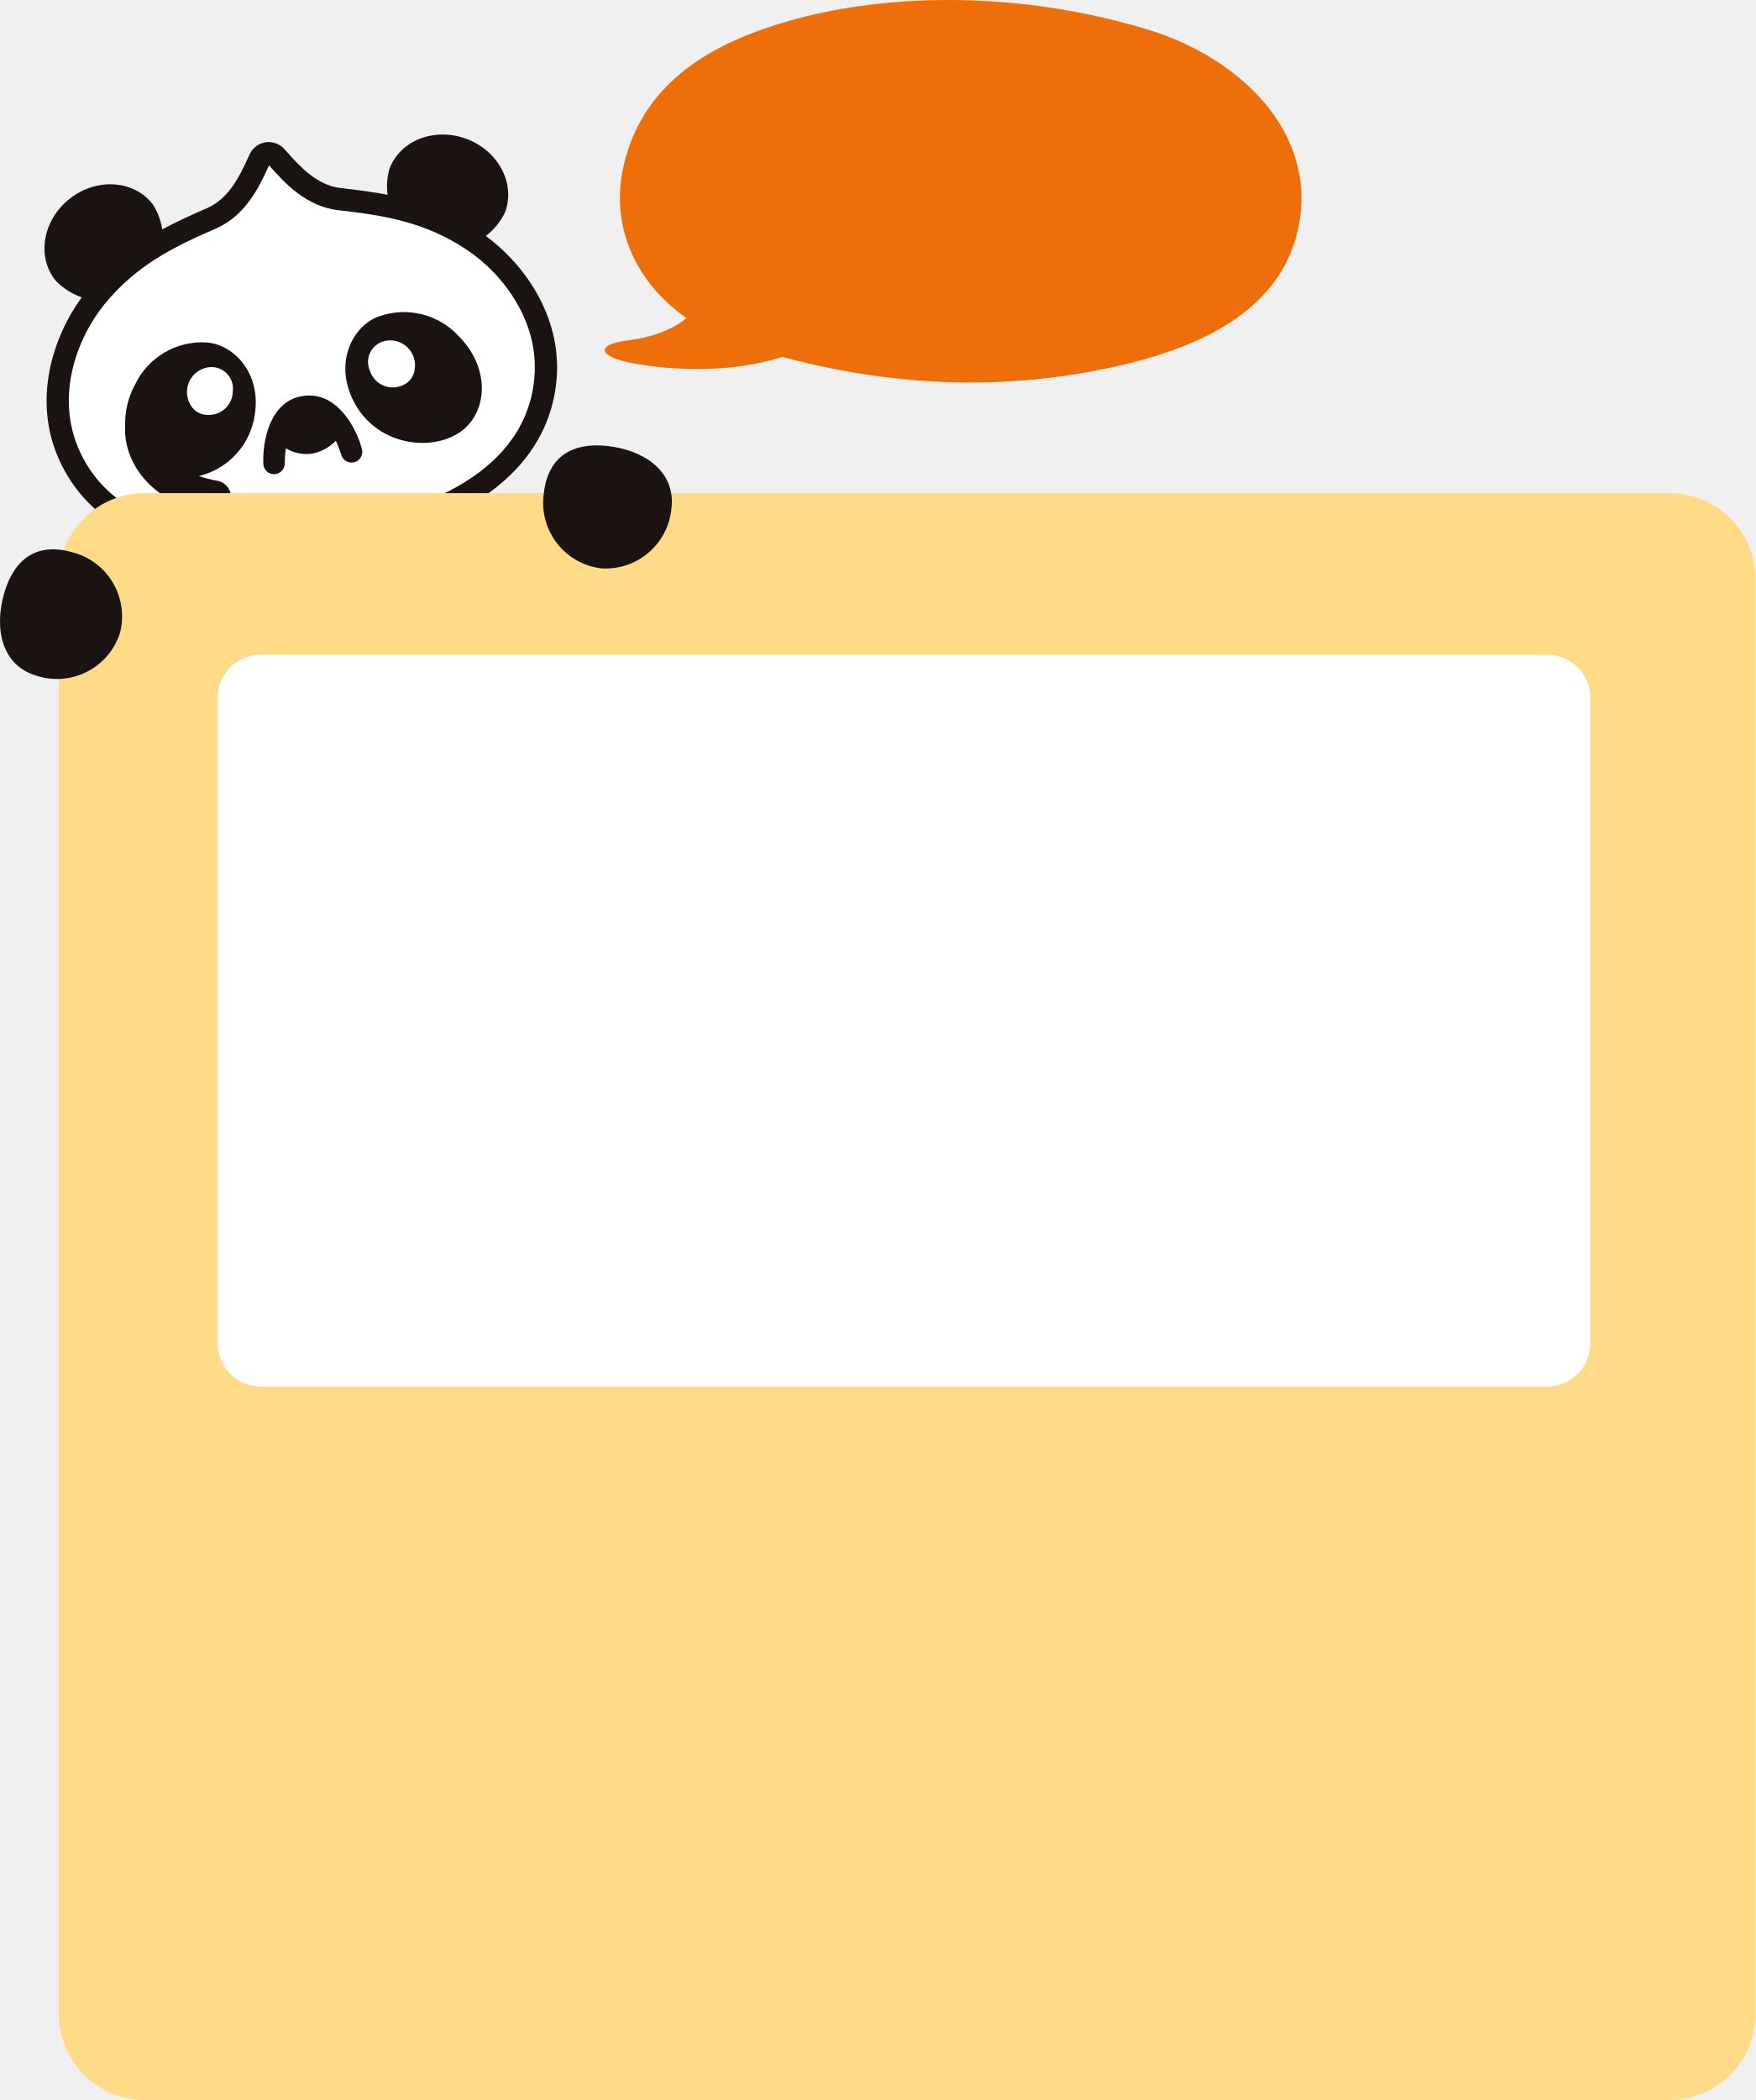
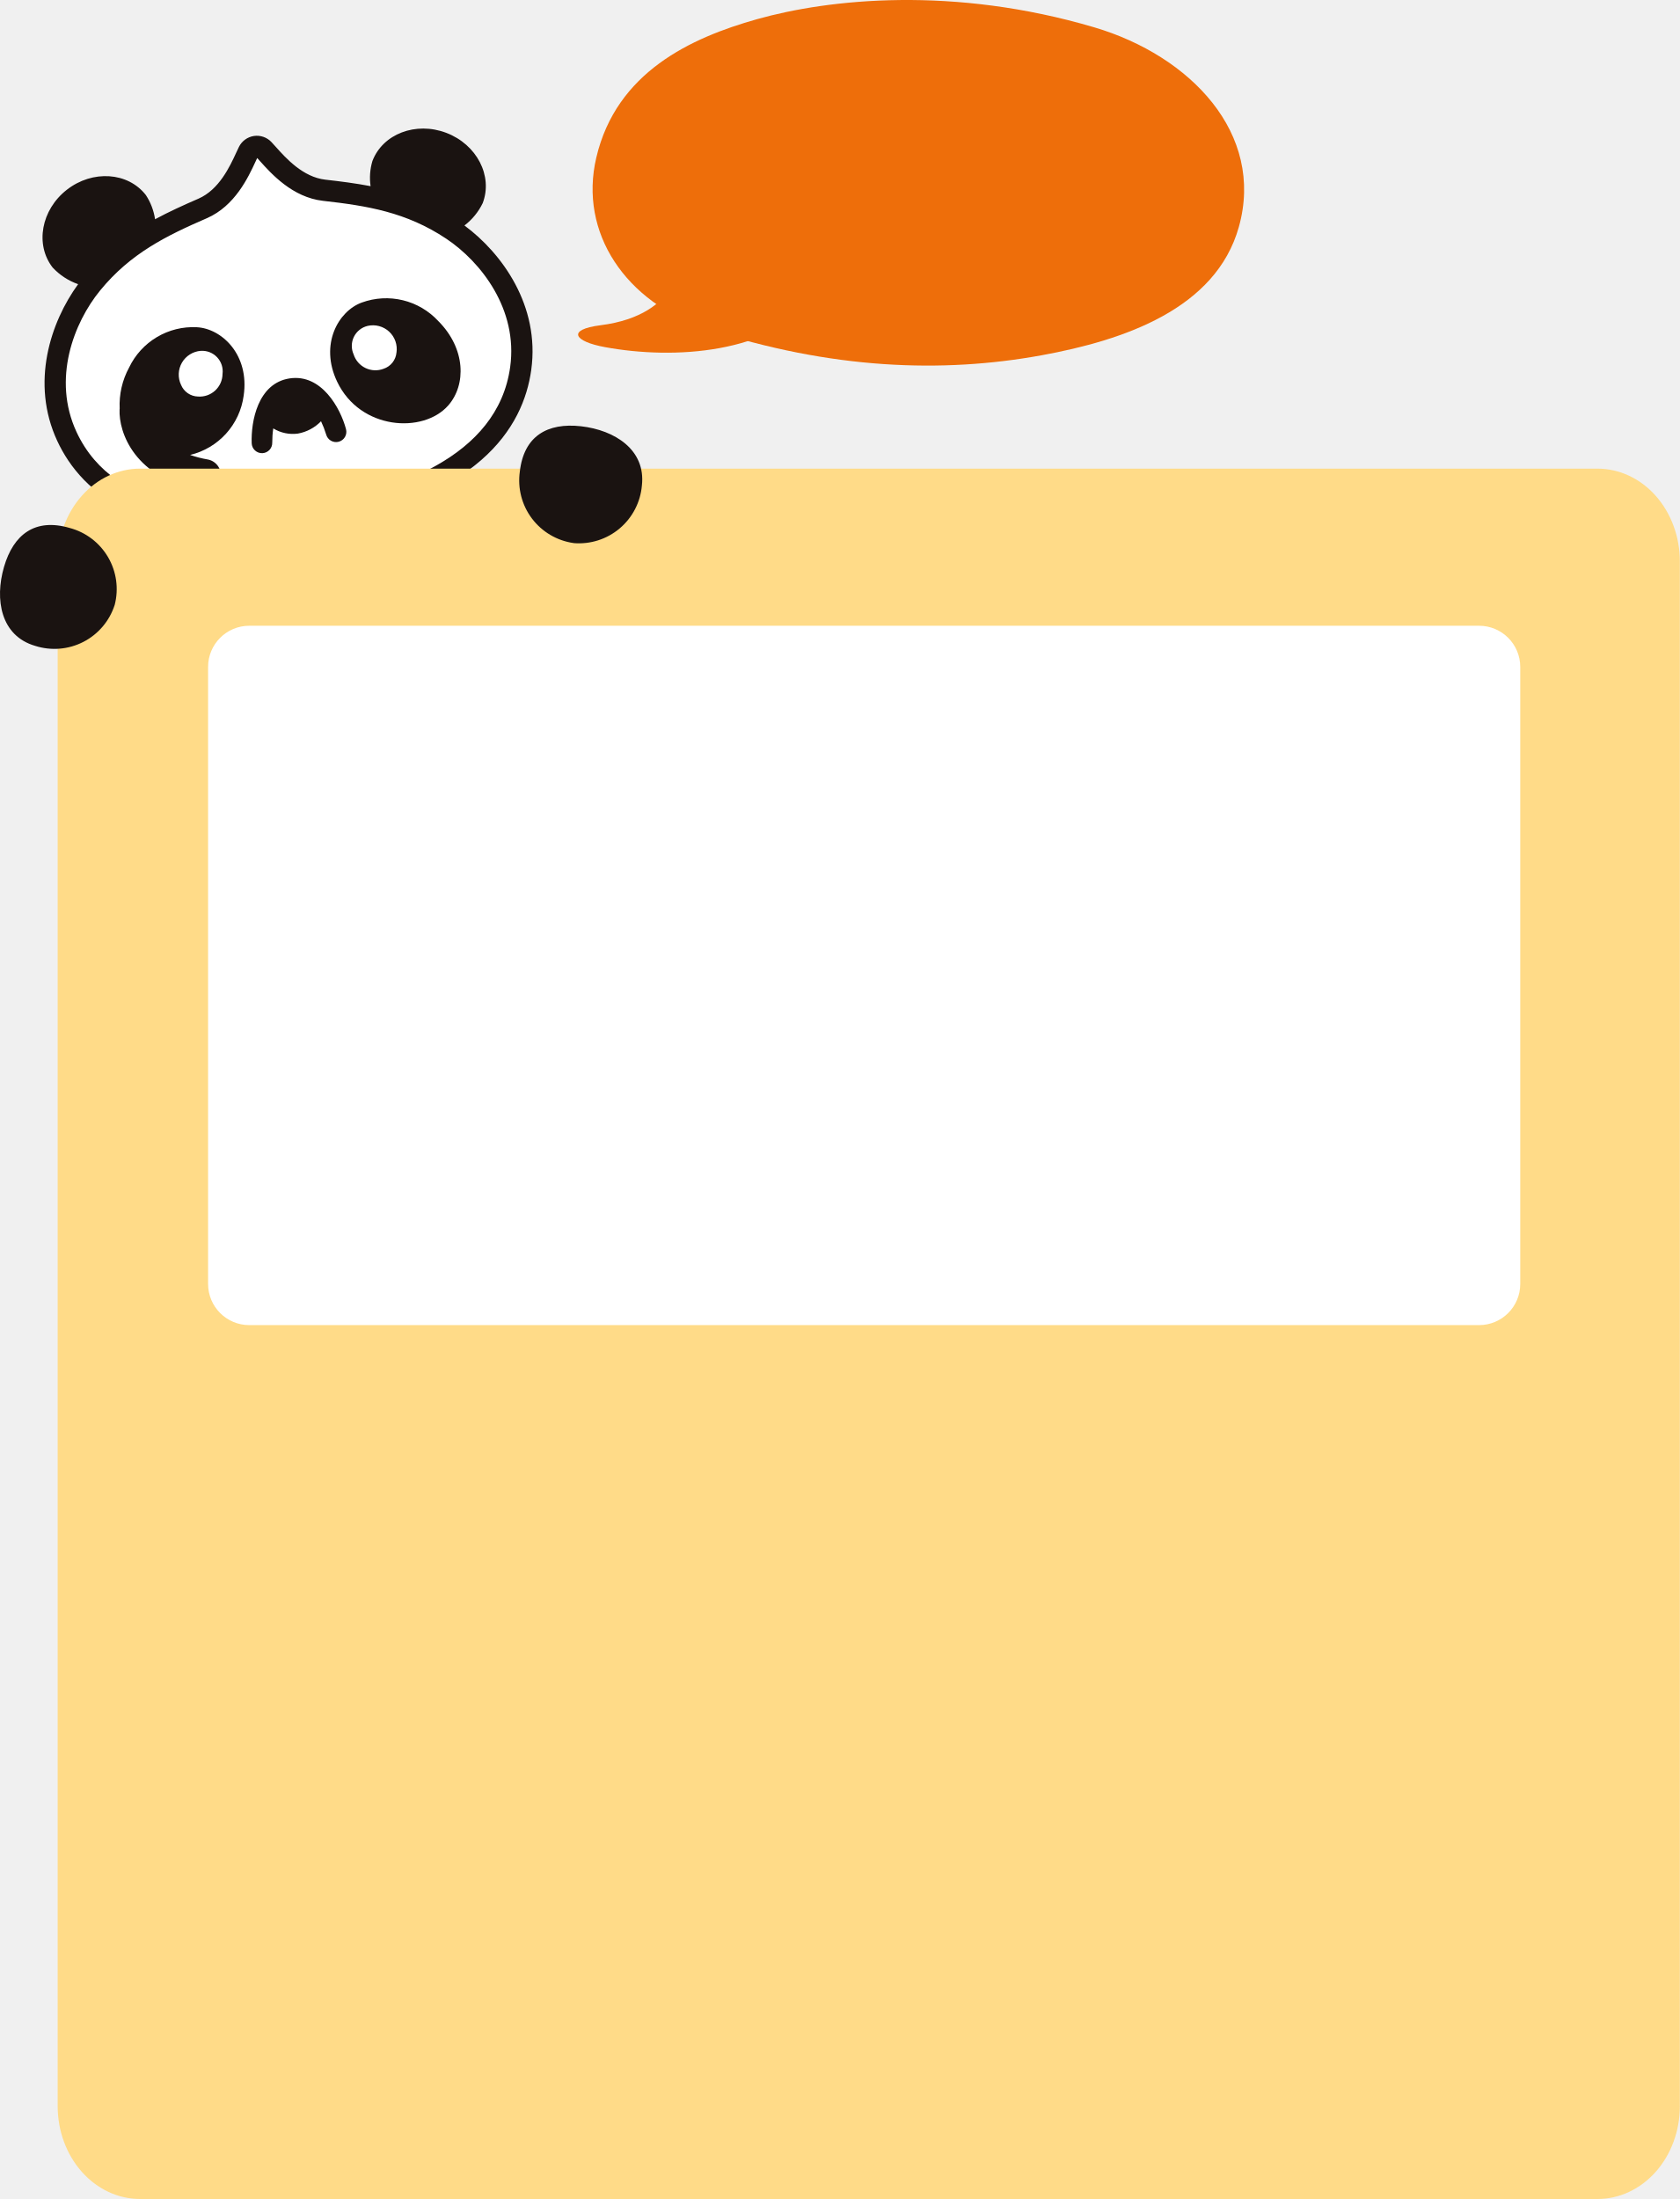
- <svg xmlns="http://www.w3.org/2000/svg" width="232.784" height="278.365" viewBox="0 0 232.784 278.365">
-   <g transform="translate(-1130 -1606.001)">
-     <path d="M42.025,71.02c-12.1,1.812-27.707,1.428-33.332-10.688-3.605-7.765-.425-15.984,3.394-20.663,4.367-5.352,9.465-7.845,15.2-10.329,3.56-1.544,5.307-5.329,6.246-7.362l.232-.5.649-1.36,1.376,1.519c1.495,1.671,4.273,4.778,8.129,5.212,6.206.7,11.812,1.587,17.556,5.425,5.021,3.358,10.468,10.286,9.295,18.764C68.94,64.246,54.18,69.187,42.119,71.006l-.094.014" transform="translate(1131 1606)" fill="#fff" />
-     <path d="M72.685,51.305c-1.1,7.958-7.263,18.171-30.373,21.631s-31.993-4.5-35.376-11.788c-3.74-8.057-.914-16.5,2.9-21.731A8.808,8.808,0,0,1,6.3,37.106C3.826,33.922,4.71,29.09,8.279,26.313s8.469-2.446,10.947.738a8.235,8.235,0,0,1,1.28,3.36c1.923-1.037,3.924-1.946,6.007-2.849,2.882-1.25,4.369-4.472,5.257-6.4.135-.293.258-.557.369-.783a2.776,2.776,0,0,1,2.078-1.518h0a2.775,2.775,0,0,1,2.431.844c.173.183.367.4.583.641,1.413,1.581,3.778,4.225,6.9,4.576,2.147.241,4.225.508,6.268.9a8.133,8.133,0,0,1,.253-3.482c1.437-3.77,6.027-5.521,10.252-3.911s6.486,5.971,5.049,9.741a8.633,8.633,0,0,1-2.534,3.106c5.222,3.862,10.493,11.152,9.266,20.023M60.908,33.118c-5.554-3.712-11.033-4.579-17.106-5.262-4.24-.477-7.186-3.771-8.768-5.541-.129-.143-.248-.277-.36-.4q-.106.224-.226.485c-1,2.156-2.846,6.169-6.762,7.868C22.079,32.7,17.094,35.134,12.871,40.31c-3.633,4.452-6.667,12.256-3.26,19.6,5.362,11.548,20.5,11.874,32.264,10.113S68.019,63.512,69.763,50.9c1.109-8.016-4.077-14.589-8.855-17.783" transform="translate(1131 1606)" fill="#1a1311" />
-     <path d="M46.991,59.521c-.781-2.931-3.408-7.7-7.819-7.035s-5.375,5.962-5.263,8.993a1.426,1.426,0,0,0,2.851-.1,13.243,13.243,0,0,1,.141-1.958,5.2,5.2,0,0,0,3.417.718,5.917,5.917,0,0,0,3.209-1.71,13.377,13.377,0,0,1,.708,1.831,1.426,1.426,0,0,0,2.756-.737" transform="translate(1131 1606)" fill="#1a1311" />
-     <path d="M26.3,45.387a9.846,9.846,0,0,0-9.388,5.577,10.875,10.875,0,0,0-1.313,5.727c0,.033-.012.063-.014.095-.143,3.175,2.063,9.621,11.441,11.3a2.213,2.213,0,1,0,.778-4.358,15.593,15.593,0,0,1-2.436-.627,9.789,9.789,0,0,0,7.427-8.213c.84-5.682-3.041-9.327-6.5-9.5m3.569,6.49A3.171,3.171,0,0,1,26.468,55a2.613,2.613,0,0,1-2.361-1.626,3.306,3.306,0,0,1,2.735-4.711,2.851,2.851,0,0,1,3.022,3.212" transform="translate(1131 1606)" fill="#1a1311" />
-     <path d="M59.8,44.543a9.848,9.848,0,0,0-10.61-2.583c-3.253,1.173-5.9,5.8-3.429,10.981,3.2,6.719,11.952,7.229,15.406,3.3,2.528-2.878,2.424-7.9-1.367-11.7M53.99,48.9a2.614,2.614,0,0,1-1.78,2.247,3.172,3.172,0,0,1-4.163-1.994A2.851,2.851,0,0,1,50,45.2a3.3,3.3,0,0,1,3.994,3.7" transform="translate(1131 1606)" fill="#1a1311" />
-     <path d="M11.424,0H213.575A11.425,11.425,0,0,1,225,11.425v190.15A11.425,11.425,0,0,1,213.575,213H11.424A11.424,11.424,0,0,1,0,201.576V11.424A11.424,11.424,0,0,1,11.424,0Z" transform="translate(1137.783 1671.365)" fill="#ffdb88" />
-     <path d="M15.9,83.919A8.771,8.771,0,0,1,4.878,89.583C.1,88.194-.761,83.151.554,78.633s4.313-6.8,9.087-5.411a8.772,8.772,0,0,1,6.262,10.7" transform="translate(1130 1606)" fill="#1a1311" />
-     <path d="M78.56,75.33a8.772,8.772,0,0,0,9.472-8c.555-4.941-3.766-7.68-8.442-8.206s-7.937,1.363-8.492,6.3a8.771,8.771,0,0,0,7.462,9.9" transform="translate(1131 1606)" fill="#1a1311" />
-     <path d="M103.988,2.664c-9.172,2.583-19.5,7.341-22.282,19.2C79.255,32.3,85.782,41.936,96.966,45.593c17.268,5.647,32.738,6.205,46.541,3.679,11.359-2.08,24.139-6.4,27.327-17.807,3.609-12.915-6.685-23.718-20.054-27.672-19.517-5.77-36.765-3.953-46.792-1.129" transform="translate(1131 1606)" fill="#ee6e0a" />
-     <path d="M93.517,35.522s.135,8.151-11.224,9.59c-4.7.6-3.727,2.243.631,3.039,9.624,1.76,22.848.924,29.533-6.982Z" transform="translate(1131 1606)" fill="#ee6e0a" />
-     <rect width="182" height="97" rx="5.712" transform="translate(1158.861 1692.793)" fill="#fff" />
-   </g>
+ <svg xmlns="http://www.w3.org/2000/svg" width="233" height="305" viewBox="0 0 233 305" fill="none">
+   <path d="M43.026 71.019C30.926 72.831 15.319 72.447 9.694 60.331C6.089 52.566 9.269 44.347 13.088 39.668C17.455 34.316 22.553 31.823 28.288 29.339C31.848 27.795 33.595 24.01 34.534 21.977L34.766 21.477L35.415 20.117L36.791 21.636C38.286 23.307 41.064 26.414 44.92 26.848C51.126 27.548 56.732 28.435 62.476 32.273C67.497 35.631 72.944 42.559 71.771 51.037C69.941 64.245 55.181 69.186 43.12 71.005L43.026 71.019Z" fill="white" />
+   <path d="M73.686 51.304C72.586 59.262 66.423 69.475 43.313 72.935C20.203 76.395 11.32 68.435 7.937 61.147C4.197 53.09 7.023 44.647 10.837 39.416C9.488 38.944 8.275 38.151 7.301 37.105C4.827 33.921 5.711 29.089 9.28 26.312C12.849 23.535 17.749 23.866 20.227 27.05C20.896 28.062 21.333 29.21 21.507 30.41C23.43 29.373 25.431 28.464 27.514 27.561C30.396 26.311 31.883 23.089 32.771 21.161C32.906 20.868 33.029 20.604 33.14 20.378C33.338 19.976 33.631 19.628 33.993 19.364C34.355 19.1 34.775 18.927 35.218 18.86C35.661 18.794 36.114 18.837 36.537 18.984C36.961 19.131 37.342 19.378 37.649 19.704C37.822 19.887 38.016 20.104 38.232 20.345C39.645 21.926 42.01 24.57 45.132 24.921C47.279 25.162 49.357 25.429 51.4 25.821C51.231 24.656 51.318 23.468 51.653 22.339C53.09 18.569 57.68 16.818 61.905 18.428C66.13 20.038 68.391 24.399 66.954 28.169C66.365 29.389 65.497 30.453 64.42 31.275C69.642 35.137 74.913 42.427 73.686 51.298M61.909 33.117C56.355 29.405 50.876 28.538 44.803 27.855C40.563 27.378 37.617 24.084 36.035 22.314C35.906 22.171 35.787 22.037 35.675 21.914C35.605 22.064 35.529 22.225 35.449 22.399C34.449 24.555 32.603 28.568 28.687 30.267C23.08 32.699 18.095 35.133 13.872 40.309C10.239 44.761 7.205 52.565 10.612 59.909C15.974 71.457 31.112 71.783 42.876 70.022C54.64 68.261 69.02 63.511 70.764 50.899C71.873 42.883 66.687 36.311 61.909 33.117Z" fill="#1A1311" />
+   <path d="M47.992 59.52C47.211 56.589 44.584 51.82 40.173 52.485C35.762 53.15 34.798 58.447 34.91 61.478C34.923 61.856 35.086 62.214 35.363 62.472C35.64 62.73 36.008 62.867 36.386 62.854C36.764 62.841 37.121 62.678 37.379 62.401C37.637 62.124 37.774 61.757 37.761 61.378C37.76 60.723 37.807 60.069 37.902 59.42C38.924 60.046 40.131 60.3 41.319 60.138C42.542 59.919 43.664 59.321 44.528 58.428C44.809 59.021 45.045 59.633 45.236 60.259C45.334 60.625 45.573 60.937 45.9 61.126C46.228 61.315 46.617 61.367 46.983 61.269C47.348 61.171 47.66 60.932 47.849 60.605C48.038 60.277 48.09 59.888 47.992 59.522" fill="#1A1311" />
+   <path d="M27.301 45.386C25.361 45.286 23.434 45.762 21.763 46.754C20.093 47.747 18.753 49.211 17.913 50.963C16.958 52.716 16.504 54.697 16.6 56.69C16.6 56.723 16.588 56.753 16.586 56.785C16.443 59.96 18.649 66.406 28.027 68.085C28.313 68.136 28.607 68.131 28.891 68.068C29.174 68.006 29.443 67.888 29.682 67.722C29.92 67.556 30.124 67.344 30.28 67.1C30.437 66.855 30.544 66.582 30.595 66.295C30.646 66.009 30.64 65.716 30.578 65.432C30.516 65.148 30.398 64.879 30.232 64.641C30.066 64.402 29.854 64.199 29.609 64.042C29.364 63.885 29.091 63.778 28.805 63.727C27.978 63.584 27.163 63.375 26.369 63.1C28.291 62.641 30.03 61.611 31.355 60.145C32.681 58.679 33.532 56.846 33.796 54.887C34.636 49.205 30.755 45.56 27.296 45.387M30.865 51.877C30.86 52.309 30.766 52.736 30.59 53.13C30.413 53.524 30.159 53.879 29.84 54.171C29.523 54.463 29.148 54.687 28.74 54.83C28.333 54.972 27.9 55.03 27.469 54.999C26.96 54.988 26.465 54.828 26.046 54.539C25.626 54.25 25.3 53.845 25.108 53.373C24.879 52.889 24.771 52.356 24.793 51.82C24.816 51.285 24.968 50.762 25.237 50.299C25.506 49.835 25.884 49.444 26.338 49.159C26.792 48.874 27.309 48.703 27.843 48.662C28.264 48.633 28.686 48.699 29.079 48.852C29.472 49.007 29.825 49.246 30.114 49.553C30.403 49.86 30.621 50.228 30.751 50.629C30.88 51.031 30.919 51.456 30.865 51.874" fill="#1A1311" />
+   <path d="M60.801 44.542C59.485 43.113 57.775 42.105 55.887 41.646C53.999 41.186 52.017 41.295 50.191 41.959C46.938 43.132 44.291 47.759 46.762 52.94C49.962 59.659 58.714 60.169 62.168 56.24C64.696 53.362 64.592 48.34 60.801 44.54M54.991 48.899C54.946 49.407 54.753 49.889 54.437 50.289C54.12 50.688 53.694 50.986 53.211 51.146C52.808 51.302 52.377 51.373 51.945 51.356C51.513 51.34 51.089 51.234 50.699 51.048C50.309 50.861 49.962 50.596 49.678 50.271C49.394 49.945 49.18 49.564 49.048 49.152C48.874 48.768 48.788 48.35 48.795 47.928C48.802 47.507 48.903 47.092 49.089 46.714C49.276 46.336 49.545 46.004 49.875 45.742C50.206 45.48 50.59 45.295 51.001 45.199C51.524 45.081 52.068 45.092 52.586 45.231C53.104 45.37 53.58 45.633 53.973 45.997C54.367 46.361 54.665 46.816 54.843 47.322C55.021 47.828 55.073 48.369 54.995 48.899" fill="#1A1311" />
+   <path d="M19.424 65H221.575C224.605 65 227.511 66.356 229.654 68.77C231.796 71.185 233 74.459 233 77.873V292.127C233 295.541 231.796 298.815 229.654 301.23C227.511 303.644 224.605 305 221.575 305H19.424C16.394 305 13.488 303.644 11.346 301.23C9.204 298.816 8 295.542 8 292.128V77.872C8 74.458 9.204 71.184 11.346 68.77C13.488 66.356 16.394 65 19.424 65Z" fill="#FFDB88" />
+   <path d="M15.901 83.918C15.189 86.13 13.628 87.968 11.562 89.03C9.495 90.092 7.092 90.29 4.879 89.582C0.101 88.193 -0.76 83.15 0.555 78.632C1.87 74.114 4.868 71.832 9.642 73.221C11.89 73.811 13.813 75.269 14.987 77.276C16.161 79.282 16.491 81.672 15.904 83.921" fill="#1A1311" />
+   <path d="M79.561 75.329C81.878 75.523 84.177 74.79 85.953 73.289C87.729 71.789 88.837 69.646 89.033 67.329C89.588 62.388 85.267 59.649 80.591 59.123C75.915 58.597 72.654 60.486 72.099 65.423C71.777 67.725 72.382 70.061 73.781 71.918C75.18 73.774 77.259 74.999 79.561 75.323" fill="#1A1311" />
+   <path d="M104.989 2.663C95.817 5.246 85.489 10.004 82.707 21.863C80.256 32.299 86.783 41.935 97.967 45.592C115.235 51.239 130.705 51.797 144.508 49.271C155.867 47.191 168.647 42.871 171.835 31.464C175.444 18.549 165.15 7.746 151.781 3.792C132.264 -1.978 115.016 -0.161 104.989 2.663Z" fill="#EE6E0A" />
+   <path d="M94.518 35.521C94.518 35.521 94.653 43.672 83.294 45.111C78.594 45.711 79.567 47.354 83.925 48.15C93.549 49.91 106.773 49.074 113.458 41.168L94.518 35.521Z" fill="#EE6E0A" />
+   <path d="M205.15 86.792H34.574C31.419 86.792 28.862 89.35 28.862 92.504V178.08C28.862 181.235 31.419 183.792 34.574 183.792H205.15C208.305 183.792 210.862 181.235 210.862 178.08V92.504C210.862 89.35 208.305 86.792 205.15 86.792Z" fill="white" />
</svg>
